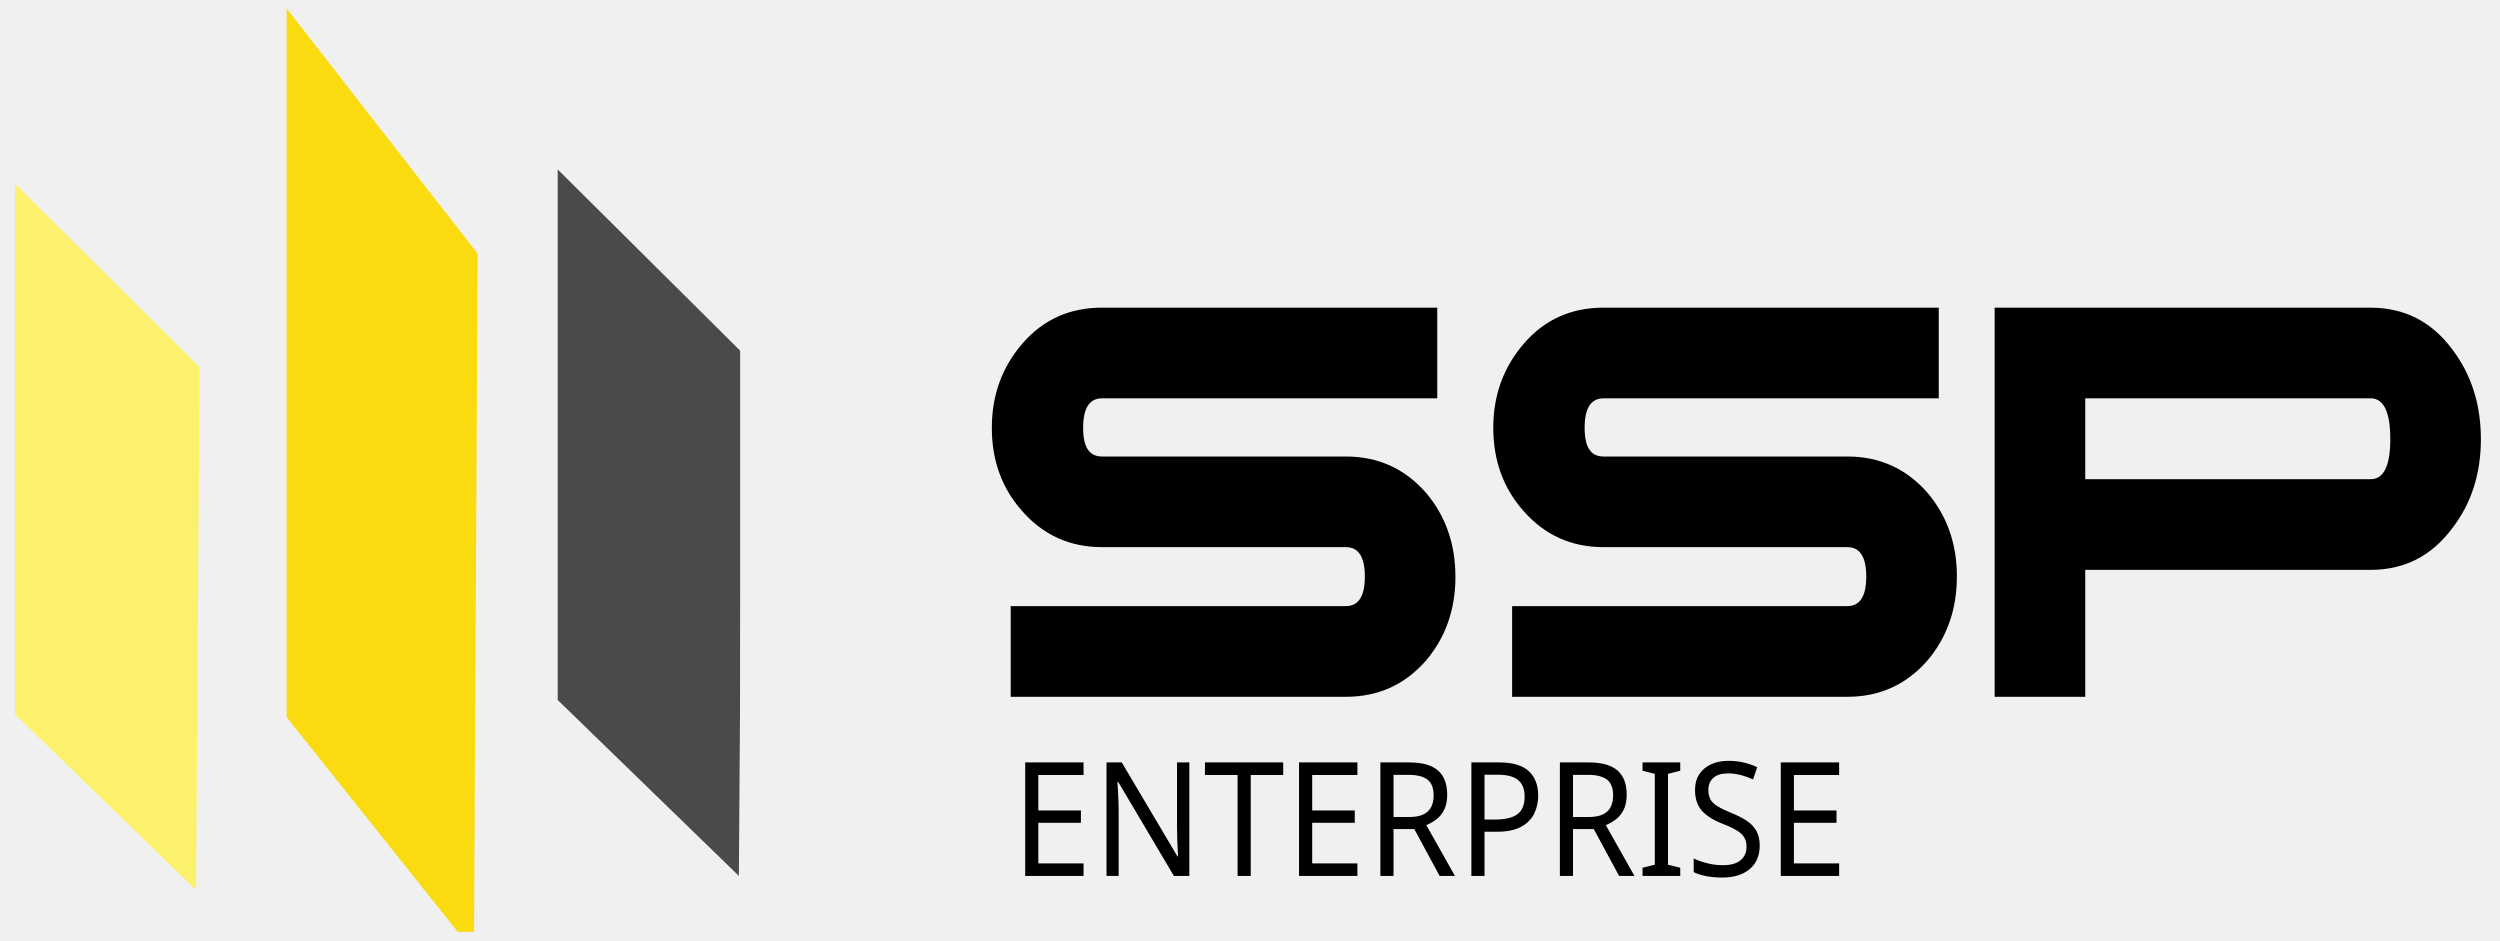
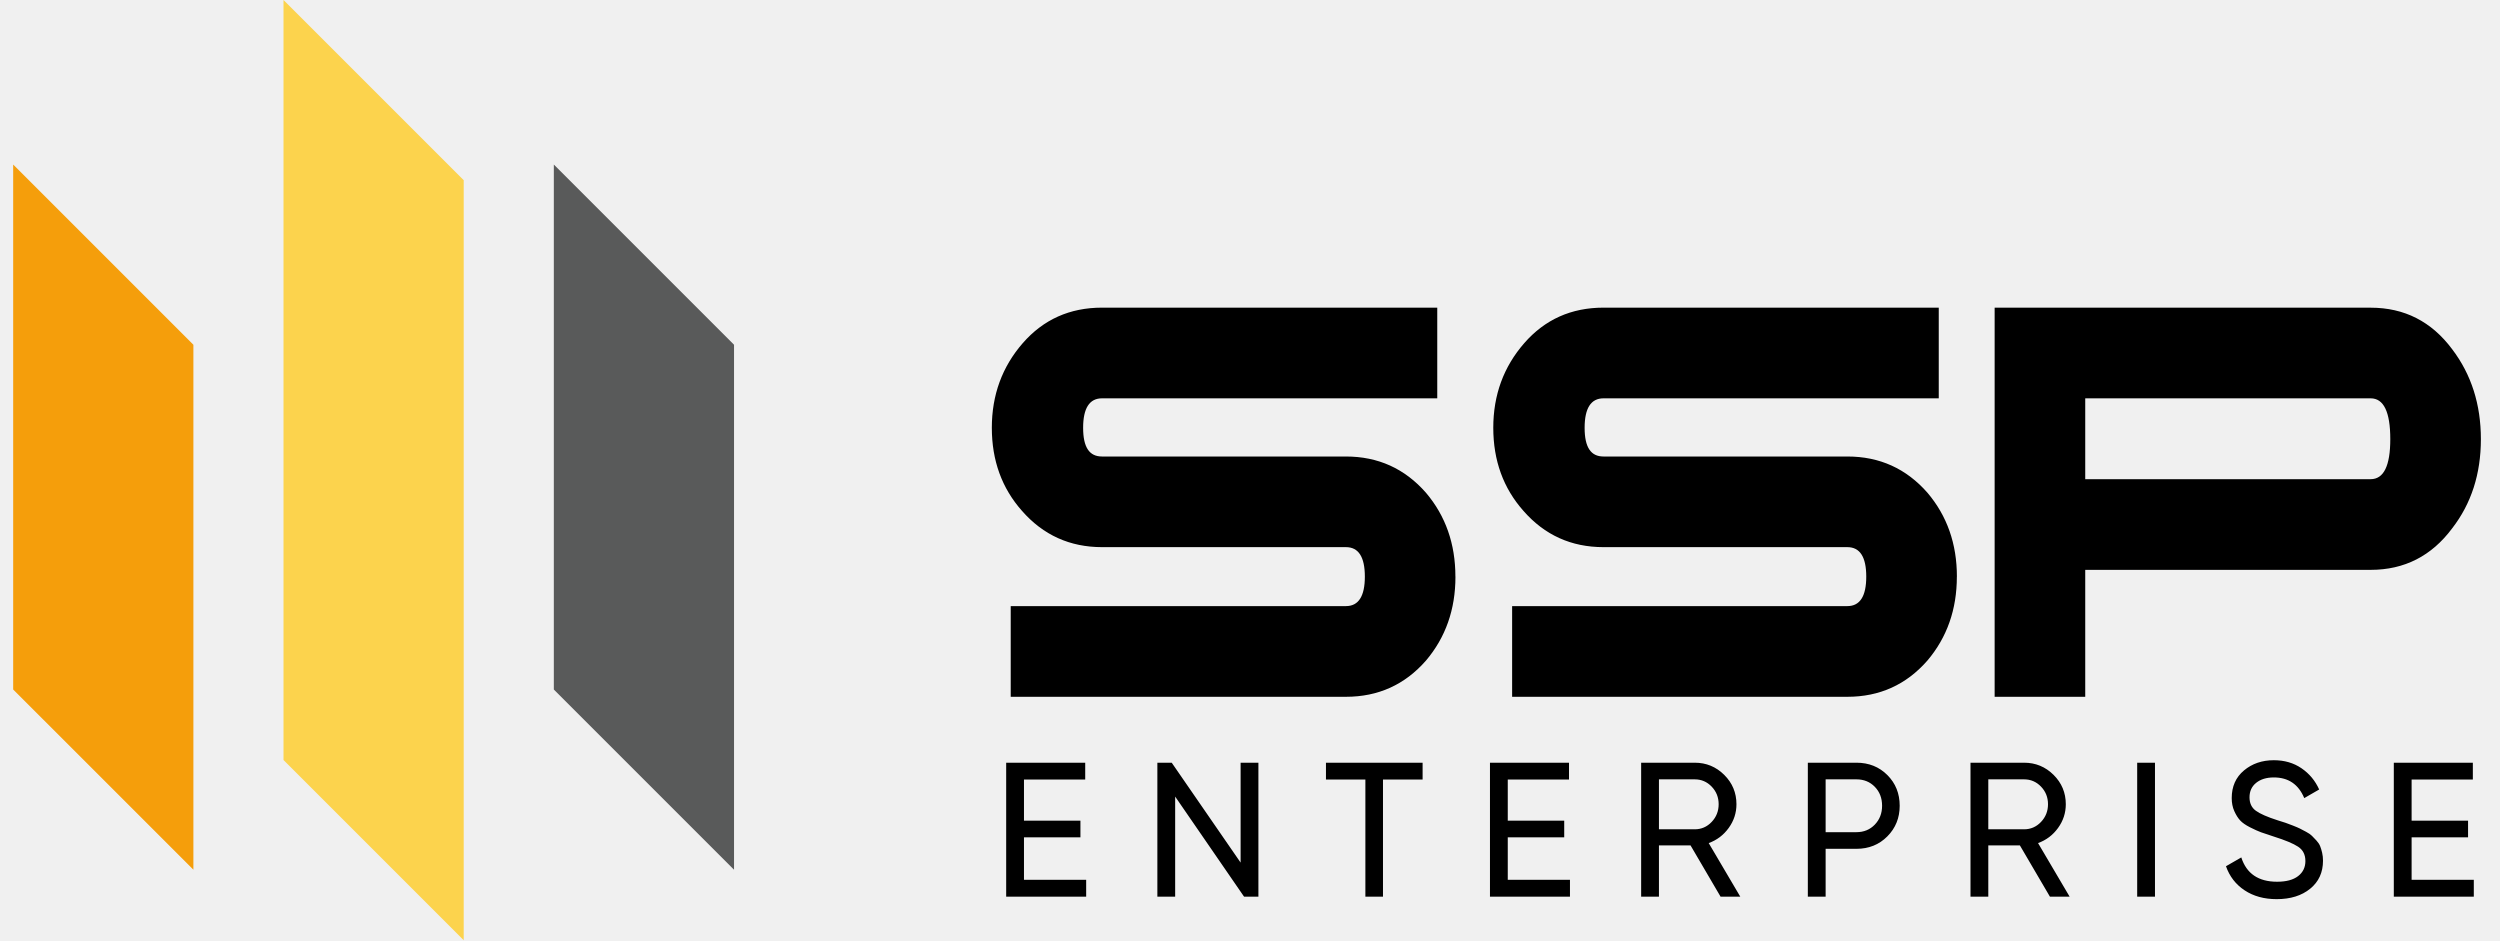
- <svg xmlns="http://www.w3.org/2000/svg" id="Layer_1" version="1.1" viewBox="0 0 569 214">
-   <defs>
-     <style>
-       .st0 {
-         mask: url(#mask-1);
-       }
- 
-       .st1 {
-         fill: #fff;
-       }
- 
-       .st2 {
-         mask: url(#mask);
-       }
- 
-       .st3 {
-         font-family: Tachyon, Tachyon;
-         font-size: 36.19px;
-       }
- 
-       .st4 {
-         fill: #f9db10;
-       }
- 
-       .st4, .st5, .st6 {
-         fill-rule: evenodd;
-       }
- 
-       .st5 {
-         fill: #fcf16c;
-       }
- 
-       .st6 {
-         fill: #4a4a4a;
-       }
-     </style>
-     <mask id="mask" x="2.86" y="1.91" width="166.12" height="214.82" maskUnits="userSpaceOnUse">
-       <g id="mask0_19_28">
-         <path class="st1" d="M168.47,1.91H2.86v210.18h165.6V1.91Z" />
-       </g>
-     </mask>
-     <mask id="mask-1" x="3.38" y="1.91" width="165.6" height="214.82" maskUnits="userSpaceOnUse">
-       <g id="mask1_19_28">
-         <path class="st1" d="M168.98,1.91H3.38v214.81h165.6V1.91Z" />
-       </g>
-     </mask>
-   </defs>
-   <g class="st2">
-     <g class="st0">
-       <g>
-         <path class="st6" d="M126.93,98.94v60.38l20.62,20.02,20.62,20.02.41-59.51.41-59.51-21.03-20.89-21.03-20.89v60.38Z" />
-         <path class="st4" d="M65.23,82.57v80.65l21.32,26.75,21.32,26.75.42-79.49.42-79.49-21.74-27.91L65.23,1.91v80.66Z" />
-         <path class="st5" d="M3.38,102.16v60.38l20.62,20.02,20.62,20.02.41-59.51.41-59.51-21.03-20.89L3.38,41.78v60.38Z" />
-       </g>
-     </g>
+ <svg xmlns="http://www.w3.org/2000/svg" viewBox="0 0 569 214">
+   <g transform="translate(3 0) scale(0.891667)">
+     <path fill="#f59e0b" fill-rule="evenodd" d="M0 42v134l46 46V88z" />
+     <path fill="#fcd34d" fill-rule="evenodd" d="M69 0v194l46 46V46z" />
+     <path fill="#595a5a" fill-rule="evenodd" d="M138 42v134l46 46V88z" />
  </g>
-   <path d="M331.26,131.25c0,7.45-2.23,13.81-6.7,19.09-4.81,5.5-10.88,8.25-18.22,8.25h-76.3v-20.64h76.3c2.86,0,4.3-2.24,4.3-6.71s-1.43-6.71-4.3-6.71h-55.51c-7.33,0-13.4-2.75-18.22-8.25-4.58-5.16-6.87-11.46-6.87-18.92s2.35-13.87,7.04-19.26c4.7-5.39,10.71-8.08,18.04-8.08h76.3v20.64h-76.3c-2.86,0-4.3,2.24-4.3,6.71s1.43,6.53,4.3,6.53h55.51c7.33,0,13.4,2.75,18.22,8.25,4.47,5.27,6.7,11.64,6.7,19.09ZM445.38,131.25c0,7.45-2.23,13.81-6.7,19.09-4.81,5.5-10.88,8.25-18.22,8.25h-76.3v-20.64h76.3c2.87,0,4.3-2.24,4.3-6.71s-1.43-6.71-4.3-6.71h-55.51c-7.33,0-13.4-2.75-18.21-8.25-4.58-5.16-6.87-11.46-6.87-18.92s2.35-13.87,7.05-19.26c4.7-5.39,10.71-8.08,18.04-8.08h76.3v20.64h-76.3c-2.86,0-4.3,2.24-4.3,6.71s1.43,6.53,4.3,6.53h55.51c7.33,0,13.4,2.75,18.22,8.25,4.47,5.27,6.7,11.64,6.7,19.09ZM564.65,99.95c0,7.91-2.18,14.67-6.53,20.29-4.7,6.31-10.88,9.46-18.56,9.46h-64.96v28.89h-20.62v-88.56h85.58c7.68,0,13.86,3.15,18.56,9.46,4.35,5.73,6.53,12.55,6.53,20.46ZM544.03,99.95c0-6.19-1.49-9.29-4.47-9.29h-64.96v18.4h64.96c2.98,0,4.47-3.04,4.47-9.11Z" />
-   <text class="st3" transform="translate(230.1 199.37) scale(.92 1)">
-     <tspan x="0" y="0">ENTERPRISE</tspan>
-   </text>
+   <path fill="#000" d="M331.26,131.25c0,7.45-2.23,13.81-6.7,19.09-4.81,5.5-10.88,8.25-18.22,8.25h-76.3v-20.64h76.3c2.86,0,4.3-2.24,4.3-6.71s-1.43-6.71-4.3-6.71h-55.51c-7.33,0-13.4-2.75-18.22-8.25-4.58-5.16-6.87-11.46-6.87-18.92s2.35-13.87,7.04-19.26c4.7-5.39,10.71-8.08,18.04-8.08h76.3v20.64h-76.3c-2.86,0-4.3,2.24-4.3,6.71s1.43,6.53,4.3,6.53h55.51c7.33,0,13.4,2.75,18.22,8.25,4.47,5.27,6.7,11.64,6.7,19.09ZM445.38,131.25c0,7.45-2.23,13.81-6.7,19.09-4.81,5.5-10.88,8.25-18.22,8.25h-76.3v-20.64h76.3c2.87,0,4.3-2.24,4.3-6.71s-1.43-6.71-4.3-6.71h-55.51c-7.33,0-13.4-2.75-18.21-8.25-4.58-5.16-6.87-11.46-6.87-18.92s2.35-13.87,7.05-19.26c4.7-5.39,10.71-8.08,18.04-8.08h76.3v20.64h-76.3c-2.86,0-4.3,2.24-4.3,6.71s1.43,6.53,4.3,6.53h55.51c7.33,0,13.4,2.75,18.22,8.25,4.47,5.27,6.7,11.64,6.7,19.09ZM564.65,99.95c0,7.91-2.18,14.67-6.53,20.29-4.7,6.31-10.88,9.46-18.56,9.46h-64.96v28.89h-20.62v-88.56h85.58c7.68,0,13.86,3.15,18.56,9.46,4.35,5.73,6.53,12.55,6.53,20.46ZM544.03,99.95c0-6.19-1.49-9.29-4.47-9.29h-64.96v18.4h64.96c2.98,0,4.47-3.04,4.47-9.11Z" />
+   <path fill="#000" transform="translate(225.74 204.08) scale(0.043556)" d="M168.0 -88H493.0V0H75.0V-700H488.0V-612H168.0V-397H463.0V-310H168.0Z M1300.0 -700H1393.0V0H1318.0L958.0 -523V0H865.0V-700H940.0L1300.0 -178Z M2251.0 -700V-612H2044.0V0H1952.0V-612H1746.0V-700Z M2696.0 -88H3021.0V0H2603.0V-700H3016.0V-612H2696.0V-397H2991.0V-310H2696.0Z M3808.0 0 3651.0 -268H3486.0V0H3393.0V-700H3673.0Q3763.0 -700 3827.0 -636.5Q3891.0 -573 3891.0 -483Q3891.0 -415 3850.5 -359.0Q3810.0 -303 3746.0 -280L3911.0 0ZM3486.0 -613V-352H3673.0Q3725.0 -352 3761.5 -390.5Q3798.0 -429 3798.0 -483.0Q3798.0 -537 3761.5 -575.0Q3725.0 -613 3673.0 -613Z M4518.0 -700Q4615.0 -700 4679.5 -635.5Q4744.0 -571 4744.0 -475Q4744.0 -380 4679.5 -315.0Q4615.0 -250 4518.0 -250H4357.0V0H4264.0V-700ZM4518.0 -337Q4576.0 -337 4614.0 -376.5Q4652.0 -416 4652.0 -475Q4652.0 -535 4614.0 -574.0Q4576.0 -613 4518.0 -613H4357.0V-337Z M5529.0 0 5372.0 -268H5207.0V0H5114.0V-700H5394.0Q5484.0 -700 5548.0 -636.5Q5612.0 -573 5612.0 -483Q5612.0 -415 5571.5 -359.0Q5531.0 -303 5467.0 -280L5632.0 0ZM5207.0 -613V-352H5394.0Q5446.0 -352 5482.5 -390.5Q5519.0 -429 5519.0 -483.0Q5519.0 -537 5482.5 -575.0Q5446.0 -613 5394.0 -613Z M5985.0 -700H6078.0V0H5985.0Z M6714.0 13Q6616.0 13 6546.5 -33.0Q6477.0 -79 6449.0 -159L6529.0 -205Q6570.0 -78 6716.0 -78Q6788.0 -78 6826.0 -107.5Q6864.0 -137 6864.0 -186Q6864.0 -236 6826.0 -261.0Q6788.0 -286 6699.0 -314Q6655.0 -328 6632.0 -336.5Q6609.0 -345 6574.5 -362.5Q6540.0 -380 6523.0 -398.5Q6506.0 -417 6492.5 -447.0Q6479.0 -477 6479.0 -515Q6479.0 -606 6543.0 -659.5Q6607.0 -713 6699.0 -713Q6782.0 -713 6843.5 -671.0Q6905.0 -629 6936.0 -560L6858.0 -515Q6813.0 -623 6699.0 -623Q6642.0 -623 6607.0 -595.0Q6572.0 -567 6572.0 -519Q6572.0 -473 6605.0 -449.0Q6638.0 -425 6719.0 -399Q6748.0 -390 6760.0 -386.0Q6772.0 -382 6797.5 -372.0Q6823.0 -362 6835.0 -356.0Q6847.0 -350 6867.5 -339.0Q6888.0 -328 6898.0 -318.0Q6908.0 -308 6921.5 -293.5Q6935.0 -279 6941.0 -264.0Q6947.0 -249 6951.5 -229.5Q6956.0 -210 6956.0 -188Q6956.0 -96 6889.0 -41.5Q6822.0 13 6714.0 13Z M7419.0 -88H7744.0V0H7326.0V-700H7739.0V-612H7419.0V-397H7714.0V-310H7419.0Z" />
</svg>
